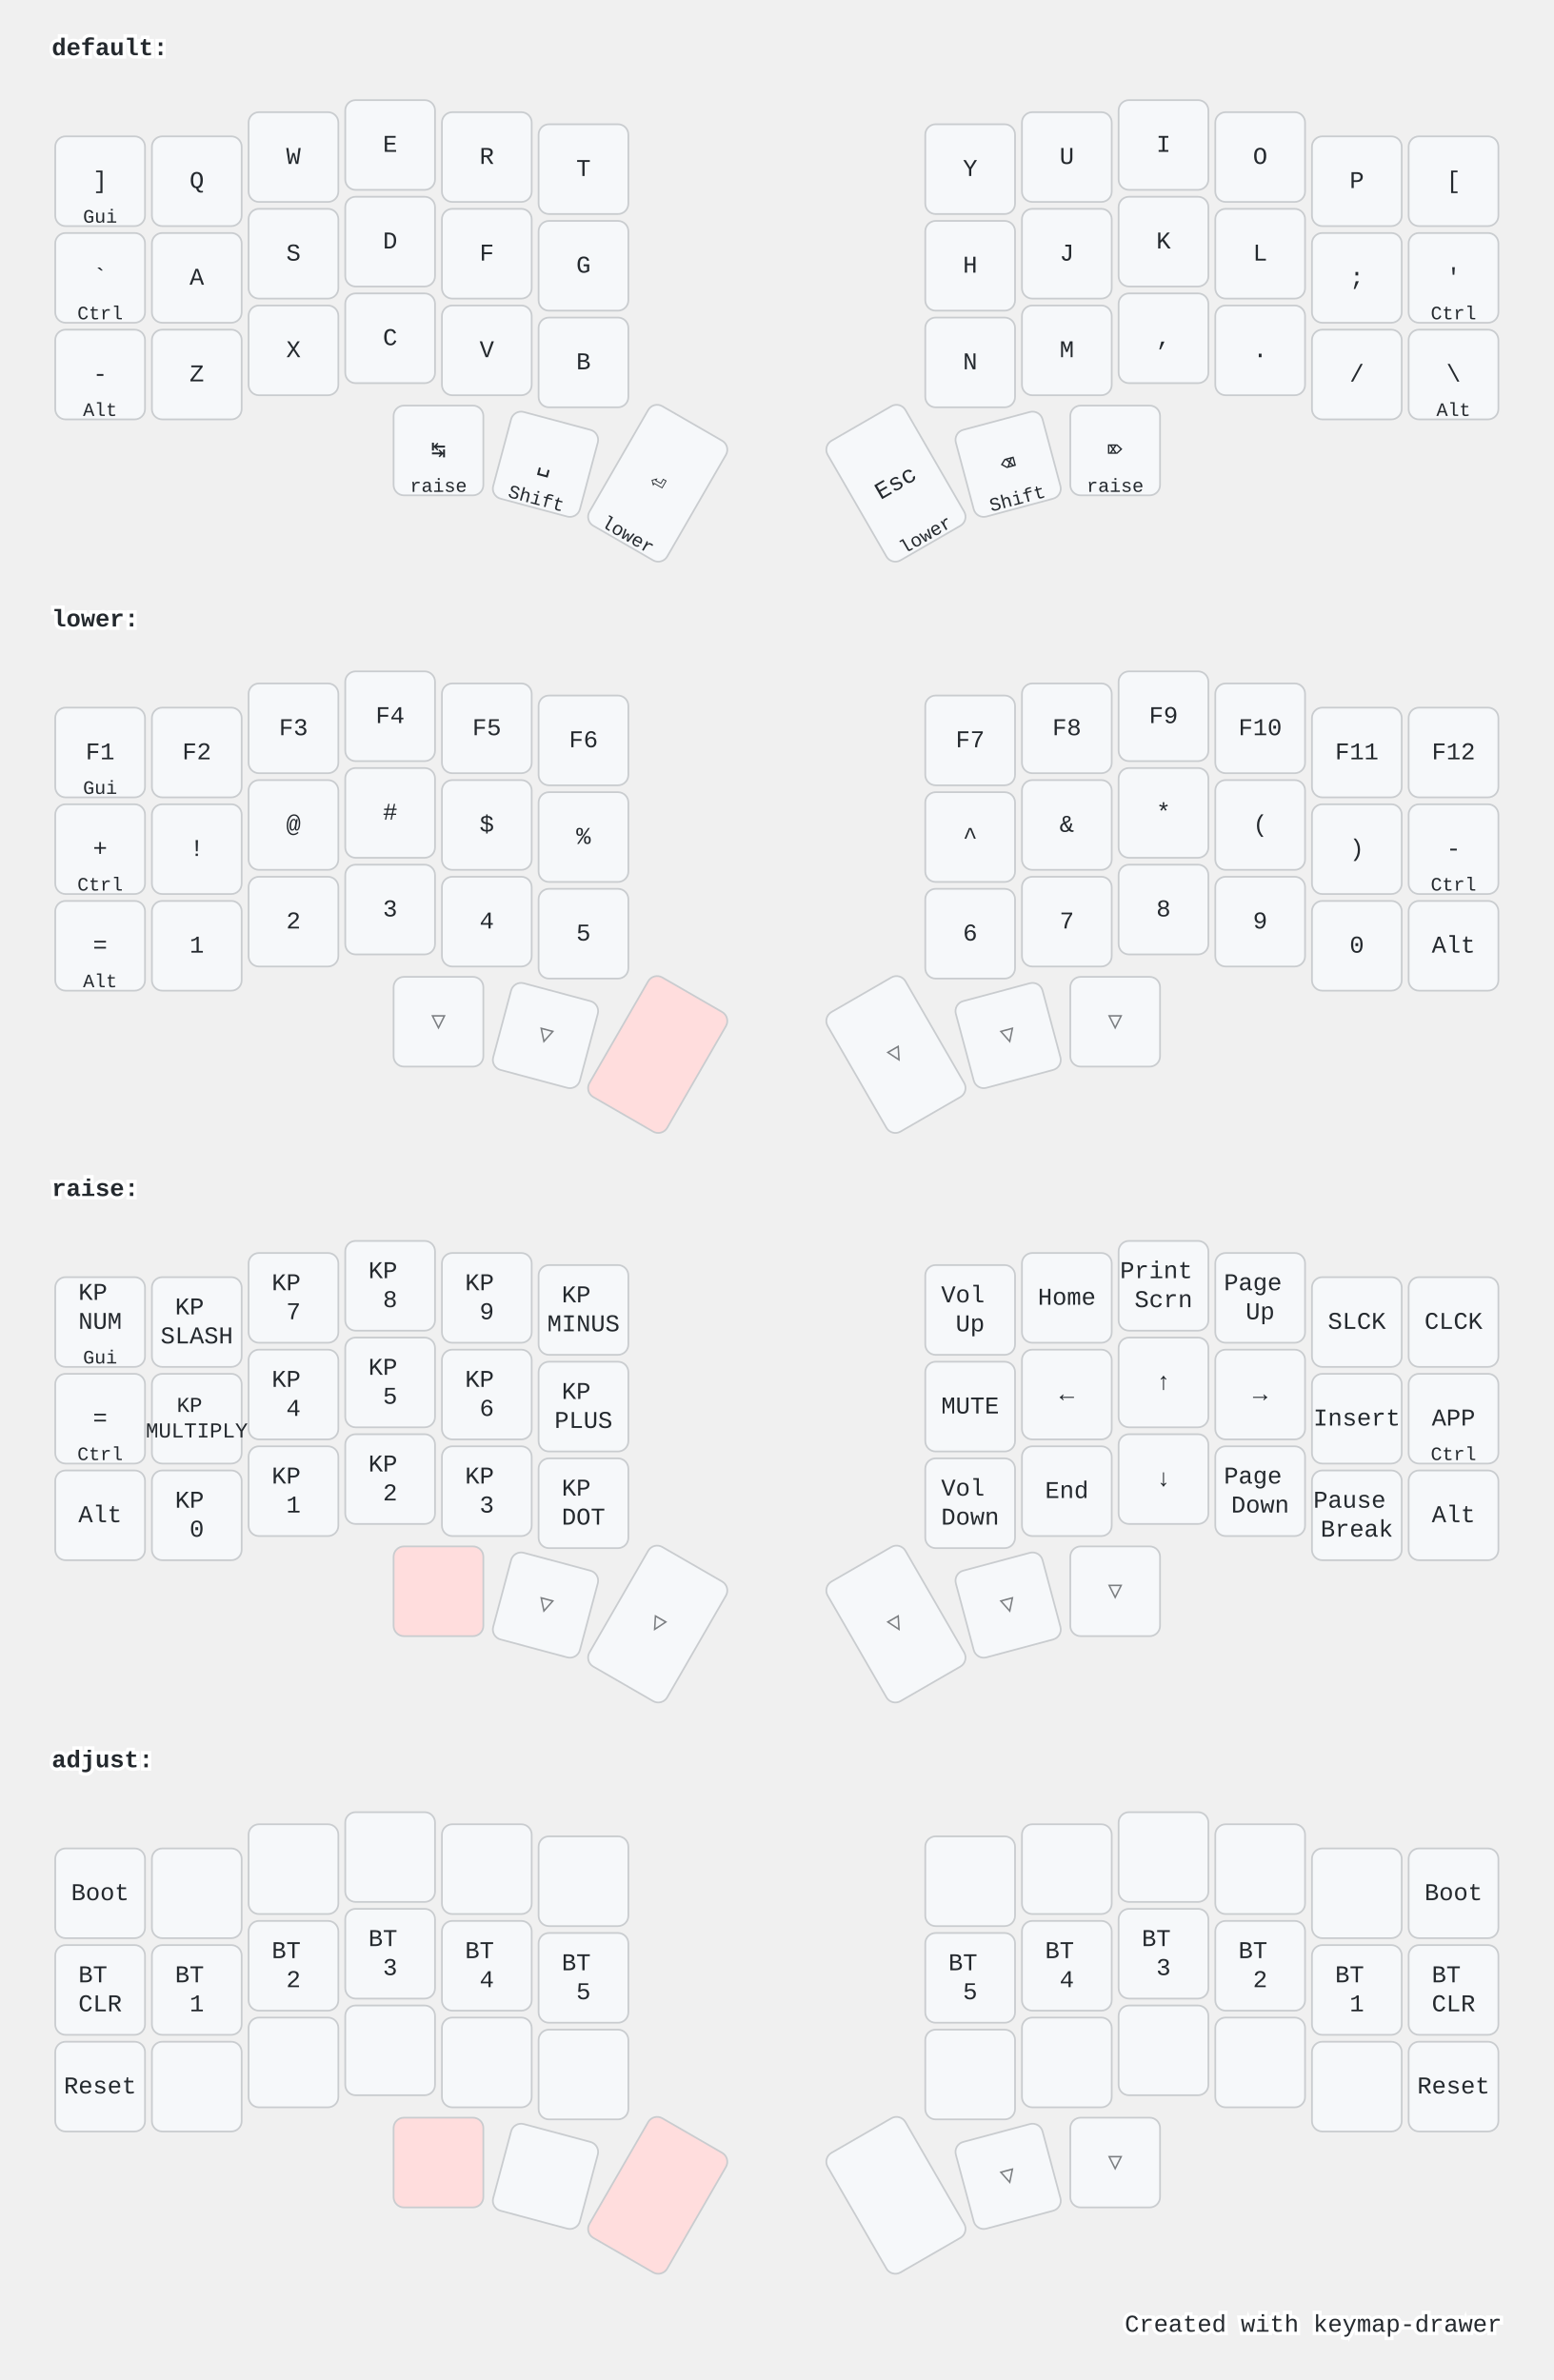
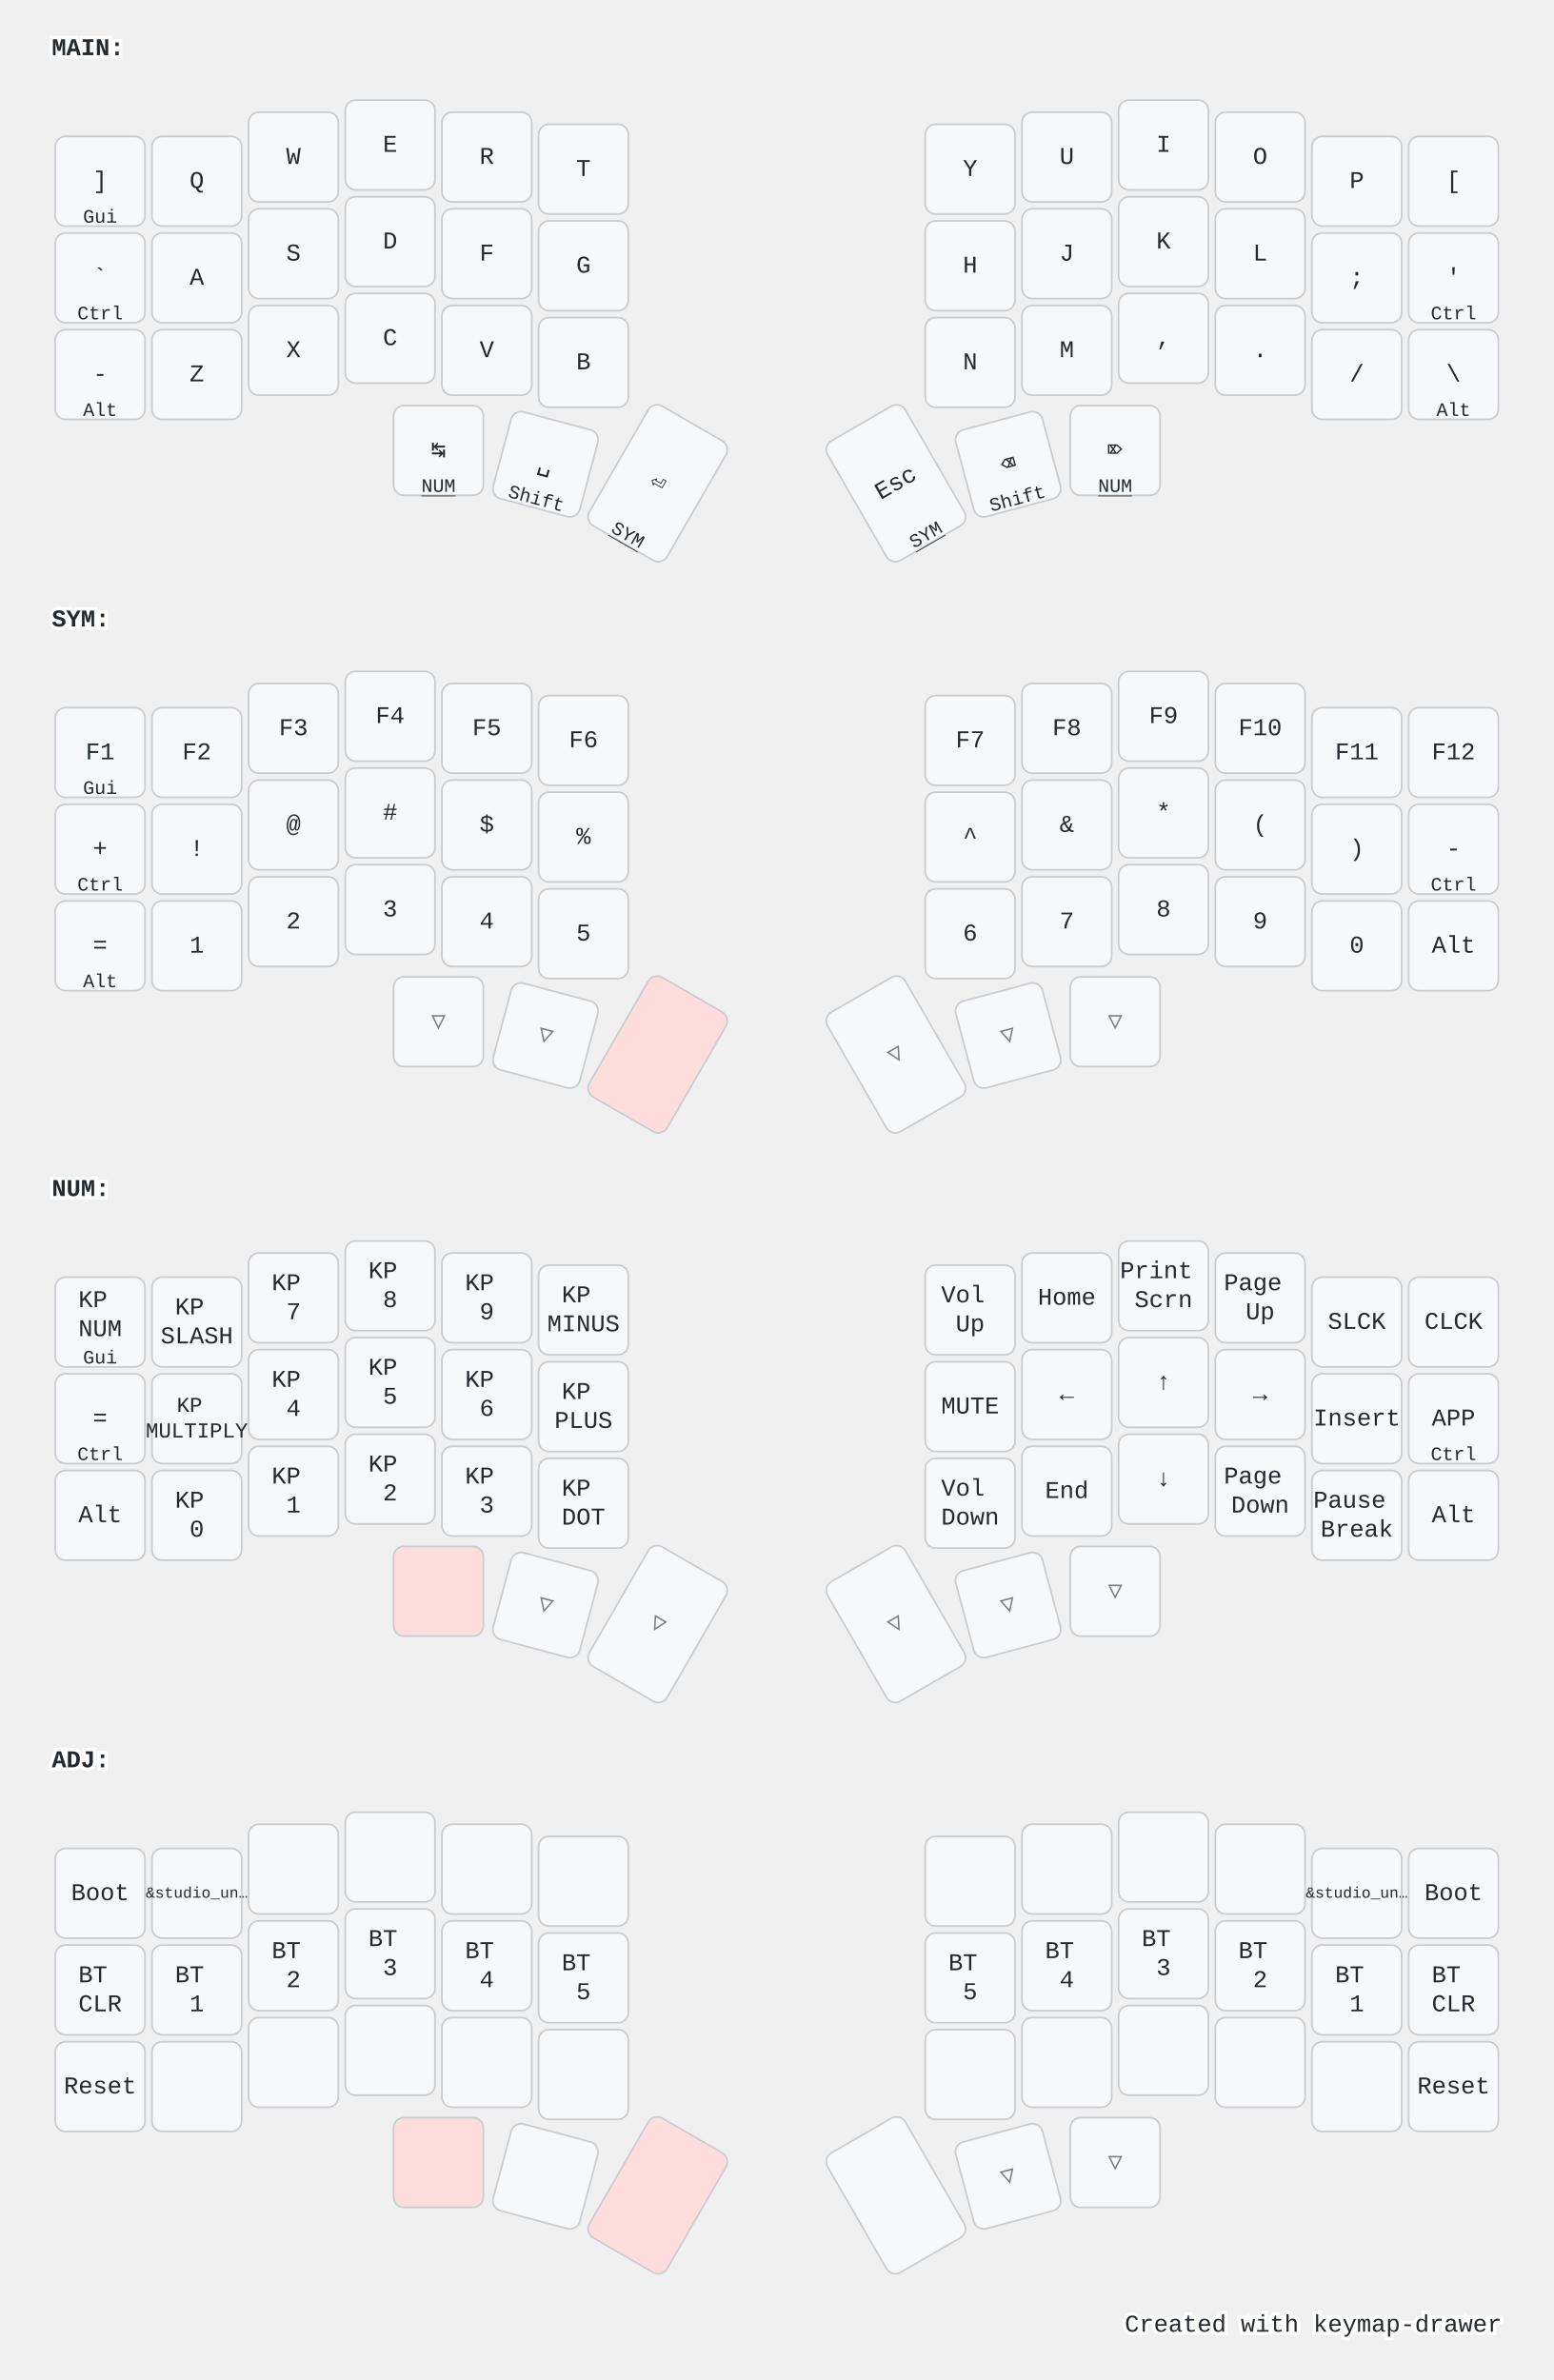
<svg xmlns="http://www.w3.org/2000/svg" width="900" height="1379" viewBox="0 0 900 1379" class="keymap">
  <style>/* inherit to force styles through use tags */
svg path {
    fill: inherit;
}

/* font and background color specifications */
svg.keymap {
    font-family: SFMono-Regular,Consolas,Liberation Mono,Menlo,monospace;
    font-size: 14px;
    font-kerning: normal;
    text-rendering: optimizeLegibility;
    fill: #24292e;
}

/* default key styling */
rect.key {
    fill: #f6f8fa;
}

rect.key, rect.combo {
    stroke: #c9cccf;
    stroke-width: 1;
}

/* default key side styling, only used is draw_key_sides is set */
rect.side {
    filter: brightness(90%);
}

/* color accent for combo boxes */
rect.combo, rect.combo-separate {
    fill: #cdf;
}

/* color accent for held keys */
rect.held, rect.combo.held {
    fill: #fdd;
}

/* color accent for ghost (optional) keys */
rect.ghost, rect.combo.ghost {
    stroke-dasharray: 4, 4;
    stroke-width: 2;
}

text {
    text-anchor: middle;
    dominant-baseline: middle;
}

/* styling for layer labels */
text.label {
    font-weight: bold;
    text-anchor: start;
    stroke: white;
    stroke-width: 4;
    paint-order: stroke;
}

/* styling for optional footer */
text.footer {
    text-anchor: end;
    dominant-baseline: auto;
    stroke: white;
    stroke-width: 4;
    paint-order: stroke;
}

- /* styling for combo tap, and key hold/shifted label text */
- text.combo, text.hold, text.shifted {
+ /* styling for combo tap, and key non-tap label text */
+ text.combo, text.hold, text.shifted, text.left, text.right, text.tl, text.tr, text.bl, text.br {
    font-size: 11px;
}

- text.hold {
+ text.hold, text.bl, text.br {
    text-anchor: middle;
    dominant-baseline: auto;
}

- text.shifted {
+ text.shifted, text.tl, text.tr {
    text-anchor: middle;
    dominant-baseline: hanging;
}

+ text.left, text.tl, text.bl {
+     text-anchor: start;
+ }
+ 
+ text.right, text.tr, text.br {
+     text-anchor: end;
+ }
+ 
+ text.layer-activator {
+     text-decoration: underline;
+ }
+ 
/* styling for hold/shifted label text in combo box */
- text.combo.hold, text.combo.shifted {
+ text.combo.hold, text.combo.shifted, text.combo.left, text.combo.right {
    font-size: 8px;
}

/* lighter symbol for transparent keys */
text.trans {
    fill: #7b7e81;
}

/* styling for combo dendrons */
path.combo {
    stroke-width: 1;
    stroke: gray;
    fill: none;
}

/* Start Tabler Icons Cleanup */
/* cannot use height/width with glyphs */
.icon-tabler &gt; path {
    fill: inherit;
    stroke: inherit;
    stroke-width: 2;
}
/* hide tabler's default box */
.icon-tabler &gt; path[stroke="none"][fill="none"] {
    visibility: hidden;
}
/* End Tabler Icons Cleanup */

@media (prefers-color-scheme: dark) {
svg.keymap { fill: #d1d6db; }
rect.key { fill: #3f4750; }
rect.key, rect.combo { stroke: #60666c; }
rect.combo, rect.combo-separate { fill: #1f3d7a; }
rect.held, rect.combo.held { fill: #854747; }
text.label, text.footer { stroke: black; }
text.trans { fill: #7e8184; }
path.combo { stroke: #7f7f7f; }

}</style>
-   <g transform="translate(30, 0)" class="layer-default">
-     <text x="0" y="28" class="label">default:</text>
+   <g transform="translate(30, 0)" class="layer-MAIN">
+     <text x="0" y="28" class="label" id="MAIN">MAIN:</text>
    <g transform="translate(0, 56)">
      <g transform="translate(28, 49)" class="key keypos-0">
        <rect rx="6" ry="6" x="-26" y="-26" width="52" height="52" class="key" />
        <text x="0" y="0" class="key tap">]</text>
        <text x="0" y="24" class="key hold">Gui</text>
      </g>
      <g transform="translate(84, 49)" class="key keypos-1">
        <rect rx="6" ry="6" x="-26" y="-26" width="52" height="52" class="key" />
        <text x="0" y="0" class="key tap">Q</text>
      </g>
      <g transform="translate(140, 35)" class="key keypos-2">
        <rect rx="6" ry="6" x="-26" y="-26" width="52" height="52" class="key" />
        <text x="0" y="0" class="key tap">W</text>
      </g>
      <g transform="translate(196, 28)" class="key keypos-3">
        <rect rx="6" ry="6" x="-26" y="-26" width="52" height="52" class="key" />
        <text x="0" y="0" class="key tap">E</text>
      </g>
      <g transform="translate(252, 35)" class="key keypos-4">
        <rect rx="6" ry="6" x="-26" y="-26" width="52" height="52" class="key" />
        <text x="0" y="0" class="key tap">R</text>
      </g>
      <g transform="translate(308, 42)" class="key keypos-5">
        <rect rx="6" ry="6" x="-26" y="-26" width="52" height="52" class="key" />
        <text x="0" y="0" class="key tap">T</text>
      </g>
      <g transform="translate(532, 42)" class="key keypos-6">
        <rect rx="6" ry="6" x="-26" y="-26" width="52" height="52" class="key" />
        <text x="0" y="0" class="key tap">Y</text>
      </g>
      <g transform="translate(588, 35)" class="key keypos-7">
        <rect rx="6" ry="6" x="-26" y="-26" width="52" height="52" class="key" />
        <text x="0" y="0" class="key tap">U</text>
      </g>
      <g transform="translate(644, 28)" class="key keypos-8">
        <rect rx="6" ry="6" x="-26" y="-26" width="52" height="52" class="key" />
        <text x="0" y="0" class="key tap">I</text>
      </g>
      <g transform="translate(700, 35)" class="key keypos-9">
        <rect rx="6" ry="6" x="-26" y="-26" width="52" height="52" class="key" />
        <text x="0" y="0" class="key tap">O</text>
      </g>
      <g transform="translate(756, 49)" class="key keypos-10">
        <rect rx="6" ry="6" x="-26" y="-26" width="52" height="52" class="key" />
        <text x="0" y="0" class="key tap">P</text>
      </g>
      <g transform="translate(812, 49)" class="key keypos-11">
        <rect rx="6" ry="6" x="-26" y="-26" width="52" height="52" class="key" />
        <text x="0" y="0" class="key tap">[</text>
      </g>
      <g transform="translate(28, 105)" class="key keypos-12">
        <rect rx="6" ry="6" x="-26" y="-26" width="52" height="52" class="key" />
        <text x="0" y="0" class="key tap">`</text>
        <text x="0" y="24" class="key hold">Ctrl</text>
      </g>
      <g transform="translate(84, 105)" class="key keypos-13">
        <rect rx="6" ry="6" x="-26" y="-26" width="52" height="52" class="key" />
        <text x="0" y="0" class="key tap">A</text>
      </g>
      <g transform="translate(140, 91)" class="key keypos-14">
        <rect rx="6" ry="6" x="-26" y="-26" width="52" height="52" class="key" />
        <text x="0" y="0" class="key tap">S</text>
      </g>
      <g transform="translate(196, 84)" class="key keypos-15">
        <rect rx="6" ry="6" x="-26" y="-26" width="52" height="52" class="key" />
        <text x="0" y="0" class="key tap">D</text>
      </g>
      <g transform="translate(252, 91)" class="key keypos-16">
        <rect rx="6" ry="6" x="-26" y="-26" width="52" height="52" class="key" />
        <text x="0" y="0" class="key tap">F</text>
      </g>
      <g transform="translate(308, 98)" class="key keypos-17">
        <rect rx="6" ry="6" x="-26" y="-26" width="52" height="52" class="key" />
        <text x="0" y="0" class="key tap">G</text>
      </g>
      <g transform="translate(532, 98)" class="key keypos-18">
        <rect rx="6" ry="6" x="-26" y="-26" width="52" height="52" class="key" />
        <text x="0" y="0" class="key tap">H</text>
      </g>
      <g transform="translate(588, 91)" class="key keypos-19">
        <rect rx="6" ry="6" x="-26" y="-26" width="52" height="52" class="key" />
        <text x="0" y="0" class="key tap">J</text>
      </g>
      <g transform="translate(644, 84)" class="key keypos-20">
        <rect rx="6" ry="6" x="-26" y="-26" width="52" height="52" class="key" />
        <text x="0" y="0" class="key tap">K</text>
      </g>
      <g transform="translate(700, 91)" class="key keypos-21">
        <rect rx="6" ry="6" x="-26" y="-26" width="52" height="52" class="key" />
        <text x="0" y="0" class="key tap">L</text>
      </g>
      <g transform="translate(756, 105)" class="key keypos-22">
        <rect rx="6" ry="6" x="-26" y="-26" width="52" height="52" class="key" />
        <text x="0" y="0" class="key tap">;</text>
      </g>
      <g transform="translate(812, 105)" class="key keypos-23">
        <rect rx="6" ry="6" x="-26" y="-26" width="52" height="52" class="key" />
        <text x="0" y="0" class="key tap">'</text>
        <text x="0" y="24" class="key hold">Ctrl</text>
      </g>
      <g transform="translate(28, 161)" class="key keypos-24">
        <rect rx="6" ry="6" x="-26" y="-26" width="52" height="52" class="key" />
        <text x="0" y="0" class="key tap">-</text>
        <text x="0" y="24" class="key hold">Alt</text>
      </g>
      <g transform="translate(84, 161)" class="key keypos-25">
        <rect rx="6" ry="6" x="-26" y="-26" width="52" height="52" class="key" />
        <text x="0" y="0" class="key tap">Z</text>
      </g>
      <g transform="translate(140, 147)" class="key keypos-26">
        <rect rx="6" ry="6" x="-26" y="-26" width="52" height="52" class="key" />
        <text x="0" y="0" class="key tap">X</text>
      </g>
      <g transform="translate(196, 140)" class="key keypos-27">
        <rect rx="6" ry="6" x="-26" y="-26" width="52" height="52" class="key" />
        <text x="0" y="0" class="key tap">C</text>
      </g>
      <g transform="translate(252, 147)" class="key keypos-28">
        <rect rx="6" ry="6" x="-26" y="-26" width="52" height="52" class="key" />
        <text x="0" y="0" class="key tap">V</text>
      </g>
      <g transform="translate(308, 154)" class="key keypos-29">
        <rect rx="6" ry="6" x="-26" y="-26" width="52" height="52" class="key" />
        <text x="0" y="0" class="key tap">B</text>
      </g>
      <g transform="translate(532, 154)" class="key keypos-30">
        <rect rx="6" ry="6" x="-26" y="-26" width="52" height="52" class="key" />
        <text x="0" y="0" class="key tap">N</text>
      </g>
      <g transform="translate(588, 147)" class="key keypos-31">
        <rect rx="6" ry="6" x="-26" y="-26" width="52" height="52" class="key" />
        <text x="0" y="0" class="key tap">M</text>
      </g>
      <g transform="translate(644, 140)" class="key keypos-32">
        <rect rx="6" ry="6" x="-26" y="-26" width="52" height="52" class="key" />
        <text x="0" y="0" class="key tap">,</text>
      </g>
      <g transform="translate(700, 147)" class="key keypos-33">
        <rect rx="6" ry="6" x="-26" y="-26" width="52" height="52" class="key" />
        <text x="0" y="0" class="key tap">.</text>
      </g>
      <g transform="translate(756, 161)" class="key keypos-34">
        <rect rx="6" ry="6" x="-26" y="-26" width="52" height="52" class="key" />
        <text x="0" y="0" class="key tap">/</text>
      </g>
      <g transform="translate(812, 161)" class="key keypos-35">
        <rect rx="6" ry="6" x="-26" y="-26" width="52" height="52" class="key" />
        <text x="0" y="0" class="key tap">\</text>
        <text x="0" y="24" class="key hold">Alt</text>
      </g>
      <g transform="translate(224, 205)" class="key keypos-36">
        <rect rx="6" ry="6" x="-26" y="-26" width="52" height="52" class="key" />
        <text x="0" y="0" class="key tap">↹</text>
-         <text x="0" y="24" class="key hold">raise</text>
+         <a href="#NUM">
+           <text x="0" y="24" class="key hold layer-activator">NUM</text>
+         </a>
      </g>
      <g transform="translate(286, 213) rotate(15.0)" class="key keypos-37">
        <rect rx="6" ry="6" x="-26" y="-26" width="52" height="52" class="key" />
        <text x="0" y="0" class="key tap">␣</text>
        <text x="0" y="24" class="key hold">Shift</text>
      </g>
      <g transform="translate(351, 224) rotate(30.0)" class="key keypos-38">
        <rect rx="6" ry="6" x="-26" y="-40" width="52" height="80" class="key" />
        <text x="0" y="0" class="key tap">⏎</text>
-         <text x="0" y="38" class="key hold">lower</text>
+         <a href="#SYM">
+           <text x="0" y="38" class="key hold layer-activator">SYM</text>
+         </a>
      </g>
      <g transform="translate(489, 224) rotate(-30.0)" class="key keypos-39">
        <rect rx="6" ry="6" x="-26" y="-40" width="52" height="80" class="key" />
        <text x="0" y="0" class="key tap">Esc</text>
-         <text x="0" y="38" class="key hold">lower</text>
+         <a href="#SYM">
+           <text x="0" y="38" class="key hold layer-activator">SYM</text>
+         </a>
      </g>
      <g transform="translate(554, 213) rotate(-15.0)" class="key keypos-40">
        <rect rx="6" ry="6" x="-26" y="-26" width="52" height="52" class="key" />
        <text x="0" y="0" class="key tap">⌫</text>
        <text x="0" y="24" class="key hold">Shift</text>
      </g>
      <g transform="translate(616, 205)" class="key keypos-41">
        <rect rx="6" ry="6" x="-26" y="-26" width="52" height="52" class="key" />
        <text x="0" y="0" class="key tap">⌦</text>
-         <text x="0" y="24" class="key hold">raise</text>
+         <a href="#NUM">
+           <text x="0" y="24" class="key hold layer-activator">NUM</text>
+         </a>
      </g>
    </g>
  </g>
-   <g transform="translate(30, 331)" class="layer-lower">
-     <text x="0" y="28" class="label">lower:</text>
+   <g transform="translate(30, 331)" class="layer-SYM">
+     <text x="0" y="28" class="label" id="SYM">SYM:</text>
    <g transform="translate(0, 56)">
      <g transform="translate(28, 49)" class="key keypos-0">
        <rect rx="6" ry="6" x="-26" y="-26" width="52" height="52" class="key" />
        <text x="0" y="0" class="key tap">F1</text>
        <text x="0" y="24" class="key hold">Gui</text>
      </g>
      <g transform="translate(84, 49)" class="key keypos-1">
        <rect rx="6" ry="6" x="-26" y="-26" width="52" height="52" class="key" />
        <text x="0" y="0" class="key tap">F2</text>
      </g>
      <g transform="translate(140, 35)" class="key keypos-2">
        <rect rx="6" ry="6" x="-26" y="-26" width="52" height="52" class="key" />
        <text x="0" y="0" class="key tap">F3</text>
      </g>
      <g transform="translate(196, 28)" class="key keypos-3">
        <rect rx="6" ry="6" x="-26" y="-26" width="52" height="52" class="key" />
        <text x="0" y="0" class="key tap">F4</text>
      </g>
      <g transform="translate(252, 35)" class="key keypos-4">
        <rect rx="6" ry="6" x="-26" y="-26" width="52" height="52" class="key" />
        <text x="0" y="0" class="key tap">F5</text>
      </g>
      <g transform="translate(308, 42)" class="key keypos-5">
        <rect rx="6" ry="6" x="-26" y="-26" width="52" height="52" class="key" />
        <text x="0" y="0" class="key tap">F6</text>
      </g>
      <g transform="translate(532, 42)" class="key keypos-6">
        <rect rx="6" ry="6" x="-26" y="-26" width="52" height="52" class="key" />
        <text x="0" y="0" class="key tap">F7</text>
      </g>
      <g transform="translate(588, 35)" class="key keypos-7">
        <rect rx="6" ry="6" x="-26" y="-26" width="52" height="52" class="key" />
        <text x="0" y="0" class="key tap">F8</text>
      </g>
      <g transform="translate(644, 28)" class="key keypos-8">
        <rect rx="6" ry="6" x="-26" y="-26" width="52" height="52" class="key" />
        <text x="0" y="0" class="key tap">F9</text>
      </g>
      <g transform="translate(700, 35)" class="key keypos-9">
        <rect rx="6" ry="6" x="-26" y="-26" width="52" height="52" class="key" />
        <text x="0" y="0" class="key tap">F10</text>
      </g>
      <g transform="translate(756, 49)" class="key keypos-10">
        <rect rx="6" ry="6" x="-26" y="-26" width="52" height="52" class="key" />
        <text x="0" y="0" class="key tap">F11</text>
      </g>
      <g transform="translate(812, 49)" class="key keypos-11">
        <rect rx="6" ry="6" x="-26" y="-26" width="52" height="52" class="key" />
        <text x="0" y="0" class="key tap">F12</text>
      </g>
      <g transform="translate(28, 105)" class="key keypos-12">
        <rect rx="6" ry="6" x="-26" y="-26" width="52" height="52" class="key" />
        <text x="0" y="0" class="key tap">+</text>
        <text x="0" y="24" class="key hold">Ctrl</text>
      </g>
      <g transform="translate(84, 105)" class="key keypos-13">
        <rect rx="6" ry="6" x="-26" y="-26" width="52" height="52" class="key" />
        <text x="0" y="0" class="key tap">!</text>
      </g>
      <g transform="translate(140, 91)" class="key keypos-14">
        <rect rx="6" ry="6" x="-26" y="-26" width="52" height="52" class="key" />
        <text x="0" y="0" class="key tap">@</text>
      </g>
      <g transform="translate(196, 84)" class="key keypos-15">
        <rect rx="6" ry="6" x="-26" y="-26" width="52" height="52" class="key" />
        <text x="0" y="0" class="key tap">#</text>
      </g>
      <g transform="translate(252, 91)" class="key keypos-16">
        <rect rx="6" ry="6" x="-26" y="-26" width="52" height="52" class="key" />
        <text x="0" y="0" class="key tap">$</text>
      </g>
      <g transform="translate(308, 98)" class="key keypos-17">
        <rect rx="6" ry="6" x="-26" y="-26" width="52" height="52" class="key" />
        <text x="0" y="0" class="key tap">%</text>
      </g>
      <g transform="translate(532, 98)" class="key keypos-18">
        <rect rx="6" ry="6" x="-26" y="-26" width="52" height="52" class="key" />
        <text x="0" y="0" class="key tap">^</text>
      </g>
      <g transform="translate(588, 91)" class="key keypos-19">
        <rect rx="6" ry="6" x="-26" y="-26" width="52" height="52" class="key" />
        <text x="0" y="0" class="key tap">&amp;</text>
      </g>
      <g transform="translate(644, 84)" class="key keypos-20">
        <rect rx="6" ry="6" x="-26" y="-26" width="52" height="52" class="key" />
        <text x="0" y="0" class="key tap">*</text>
      </g>
      <g transform="translate(700, 91)" class="key keypos-21">
        <rect rx="6" ry="6" x="-26" y="-26" width="52" height="52" class="key" />
        <text x="0" y="0" class="key tap">(</text>
      </g>
      <g transform="translate(756, 105)" class="key keypos-22">
        <rect rx="6" ry="6" x="-26" y="-26" width="52" height="52" class="key" />
        <text x="0" y="0" class="key tap">)</text>
      </g>
      <g transform="translate(812, 105)" class="key keypos-23">
        <rect rx="6" ry="6" x="-26" y="-26" width="52" height="52" class="key" />
        <text x="0" y="0" class="key tap">-</text>
        <text x="0" y="24" class="key hold">Ctrl</text>
      </g>
      <g transform="translate(28, 161)" class="key keypos-24">
        <rect rx="6" ry="6" x="-26" y="-26" width="52" height="52" class="key" />
        <text x="0" y="0" class="key tap">=</text>
        <text x="0" y="24" class="key hold">Alt</text>
      </g>
      <g transform="translate(84, 161)" class="key keypos-25">
        <rect rx="6" ry="6" x="-26" y="-26" width="52" height="52" class="key" />
        <text x="0" y="0" class="key tap">1</text>
      </g>
      <g transform="translate(140, 147)" class="key keypos-26">
        <rect rx="6" ry="6" x="-26" y="-26" width="52" height="52" class="key" />
        <text x="0" y="0" class="key tap">2</text>
      </g>
      <g transform="translate(196, 140)" class="key keypos-27">
        <rect rx="6" ry="6" x="-26" y="-26" width="52" height="52" class="key" />
        <text x="0" y="0" class="key tap">3</text>
      </g>
      <g transform="translate(252, 147)" class="key keypos-28">
        <rect rx="6" ry="6" x="-26" y="-26" width="52" height="52" class="key" />
        <text x="0" y="0" class="key tap">4</text>
      </g>
      <g transform="translate(308, 154)" class="key keypos-29">
        <rect rx="6" ry="6" x="-26" y="-26" width="52" height="52" class="key" />
        <text x="0" y="0" class="key tap">5</text>
      </g>
      <g transform="translate(532, 154)" class="key keypos-30">
        <rect rx="6" ry="6" x="-26" y="-26" width="52" height="52" class="key" />
        <text x="0" y="0" class="key tap">6</text>
      </g>
      <g transform="translate(588, 147)" class="key keypos-31">
        <rect rx="6" ry="6" x="-26" y="-26" width="52" height="52" class="key" />
        <text x="0" y="0" class="key tap">7</text>
      </g>
      <g transform="translate(644, 140)" class="key keypos-32">
        <rect rx="6" ry="6" x="-26" y="-26" width="52" height="52" class="key" />
        <text x="0" y="0" class="key tap">8</text>
      </g>
      <g transform="translate(700, 147)" class="key keypos-33">
        <rect rx="6" ry="6" x="-26" y="-26" width="52" height="52" class="key" />
        <text x="0" y="0" class="key tap">9</text>
      </g>
      <g transform="translate(756, 161)" class="key keypos-34">
        <rect rx="6" ry="6" x="-26" y="-26" width="52" height="52" class="key" />
        <text x="0" y="0" class="key tap">0</text>
      </g>
      <g transform="translate(812, 161)" class="key keypos-35">
        <rect rx="6" ry="6" x="-26" y="-26" width="52" height="52" class="key" />
        <text x="0" y="0" class="key tap">Alt</text>
      </g>
      <g transform="translate(224, 205)" class="key trans keypos-36">
        <rect rx="6" ry="6" x="-26" y="-26" width="52" height="52" class="key trans" />
        <text x="0" y="0" class="key trans tap">▽</text>
      </g>
      <g transform="translate(286, 213) rotate(15.0)" class="key trans keypos-37">
        <rect rx="6" ry="6" x="-26" y="-26" width="52" height="52" class="key trans" />
        <text x="0" y="0" class="key trans tap">▽</text>
      </g>
      <g transform="translate(351, 224) rotate(30.0)" class="key held keypos-38">
        <rect rx="6" ry="6" x="-26" y="-40" width="52" height="80" class="key held" />
      </g>
      <g transform="translate(489, 224) rotate(-30.0)" class="key trans keypos-39">
        <rect rx="6" ry="6" x="-26" y="-40" width="52" height="80" class="key trans" />
        <text x="0" y="0" class="key trans tap">▽</text>
      </g>
      <g transform="translate(554, 213) rotate(-15.0)" class="key trans keypos-40">
        <rect rx="6" ry="6" x="-26" y="-26" width="52" height="52" class="key trans" />
        <text x="0" y="0" class="key trans tap">▽</text>
      </g>
      <g transform="translate(616, 205)" class="key trans keypos-41">
        <rect rx="6" ry="6" x="-26" y="-26" width="52" height="52" class="key trans" />
        <text x="0" y="0" class="key trans tap">▽</text>
      </g>
    </g>
  </g>
-   <g transform="translate(30, 661)" class="layer-raise">
-     <text x="0" y="28" class="label">raise:</text>
+   <g transform="translate(30, 661)" class="layer-NUM">
+     <text x="0" y="28" class="label" id="NUM">NUM:</text>
    <g transform="translate(0, 56)">
      <g transform="translate(28, 49)" class="key keypos-0">
        <rect rx="6" ry="6" x="-26" y="-26" width="52" height="52" class="key" />
        <text x="0" y="0" class="key tap">
-           <tspan x="0" dy="-1.2em">KP</tspan>
+           <tspan x="0" dy="-0.9em">KP</tspan>
          <tspan x="0" dy="1.2em">NUM</tspan>
        </text>
        <text x="0" y="24" class="key hold">Gui</text>
      </g>
      <g transform="translate(84, 49)" class="key keypos-1">
        <rect rx="6" ry="6" x="-26" y="-26" width="52" height="52" class="key" />
        <text x="0" y="0" class="key tap">
          <tspan x="0" dy="-0.6em">KP</tspan>
          <tspan x="0" dy="1.2em">SLASH</tspan>
        </text>
      </g>
      <g transform="translate(140, 35)" class="key keypos-2">
        <rect rx="6" ry="6" x="-26" y="-26" width="52" height="52" class="key" />
        <text x="0" y="0" class="key tap">
          <tspan x="0" dy="-0.6em">KP</tspan>
          <tspan x="0" dy="1.2em">7</tspan>
        </text>
      </g>
      <g transform="translate(196, 28)" class="key keypos-3">
        <rect rx="6" ry="6" x="-26" y="-26" width="52" height="52" class="key" />
        <text x="0" y="0" class="key tap">
          <tspan x="0" dy="-0.6em">KP</tspan>
          <tspan x="0" dy="1.2em">8</tspan>
        </text>
      </g>
      <g transform="translate(252, 35)" class="key keypos-4">
        <rect rx="6" ry="6" x="-26" y="-26" width="52" height="52" class="key" />
        <text x="0" y="0" class="key tap">
          <tspan x="0" dy="-0.6em">KP</tspan>
          <tspan x="0" dy="1.2em">9</tspan>
        </text>
      </g>
      <g transform="translate(308, 42)" class="key keypos-5">
        <rect rx="6" ry="6" x="-26" y="-26" width="52" height="52" class="key" />
        <text x="0" y="0" class="key tap">
          <tspan x="0" dy="-0.6em">KP</tspan>
          <tspan x="0" dy="1.2em">MINUS</tspan>
        </text>
      </g>
      <g transform="translate(532, 42)" class="key keypos-6">
        <rect rx="6" ry="6" x="-26" y="-26" width="52" height="52" class="key" />
        <text x="0" y="0" class="key tap">
          <tspan x="0" dy="-0.6em">Vol</tspan>
          <tspan x="0" dy="1.2em">Up</tspan>
        </text>
      </g>
      <g transform="translate(588, 35)" class="key keypos-7">
        <rect rx="6" ry="6" x="-26" y="-26" width="52" height="52" class="key" />
        <text x="0" y="0" class="key tap">Home</text>
      </g>
      <g transform="translate(644, 28)" class="key keypos-8">
        <rect rx="6" ry="6" x="-26" y="-26" width="52" height="52" class="key" />
        <text x="0" y="0" class="key tap">
          <tspan x="0" dy="-0.6em">Print</tspan>
          <tspan x="0" dy="1.2em">Scrn</tspan>
        </text>
      </g>
      <g transform="translate(700, 35)" class="key keypos-9">
        <rect rx="6" ry="6" x="-26" y="-26" width="52" height="52" class="key" />
        <text x="0" y="0" class="key tap">
          <tspan x="0" dy="-0.6em">Page</tspan>
          <tspan x="0" dy="1.2em">Up</tspan>
        </text>
      </g>
      <g transform="translate(756, 49)" class="key keypos-10">
        <rect rx="6" ry="6" x="-26" y="-26" width="52" height="52" class="key" />
        <text x="0" y="0" class="key tap">SLCK</text>
      </g>
      <g transform="translate(812, 49)" class="key keypos-11">
        <rect rx="6" ry="6" x="-26" y="-26" width="52" height="52" class="key" />
        <text x="0" y="0" class="key tap">CLCK</text>
      </g>
      <g transform="translate(28, 105)" class="key keypos-12">
        <rect rx="6" ry="6" x="-26" y="-26" width="52" height="52" class="key" />
        <text x="0" y="0" class="key tap">=</text>
        <text x="0" y="24" class="key hold">Ctrl</text>
      </g>
      <g transform="translate(84, 105)" class="key keypos-13">
        <rect rx="6" ry="6" x="-26" y="-26" width="52" height="52" class="key" />
        <text x="0" y="0" class="key tap">
          <tspan x="0" dy="-0.6em" style="font-size: 88%">KP</tspan>
          <tspan x="0" dy="1.2em" style="font-size: 88%">MULTIPLY</tspan>
        </text>
      </g>
      <g transform="translate(140, 91)" class="key keypos-14">
        <rect rx="6" ry="6" x="-26" y="-26" width="52" height="52" class="key" />
        <text x="0" y="0" class="key tap">
          <tspan x="0" dy="-0.6em">KP</tspan>
          <tspan x="0" dy="1.2em">4</tspan>
        </text>
      </g>
      <g transform="translate(196, 84)" class="key keypos-15">
        <rect rx="6" ry="6" x="-26" y="-26" width="52" height="52" class="key" />
        <text x="0" y="0" class="key tap">
          <tspan x="0" dy="-0.6em">KP</tspan>
          <tspan x="0" dy="1.2em">5</tspan>
        </text>
      </g>
      <g transform="translate(252, 91)" class="key keypos-16">
        <rect rx="6" ry="6" x="-26" y="-26" width="52" height="52" class="key" />
        <text x="0" y="0" class="key tap">
          <tspan x="0" dy="-0.6em">KP</tspan>
          <tspan x="0" dy="1.2em">6</tspan>
        </text>
      </g>
      <g transform="translate(308, 98)" class="key keypos-17">
        <rect rx="6" ry="6" x="-26" y="-26" width="52" height="52" class="key" />
        <text x="0" y="0" class="key tap">
          <tspan x="0" dy="-0.6em">KP</tspan>
          <tspan x="0" dy="1.2em">PLUS</tspan>
        </text>
      </g>
      <g transform="translate(532, 98)" class="key keypos-18">
        <rect rx="6" ry="6" x="-26" y="-26" width="52" height="52" class="key" />
        <text x="0" y="0" class="key tap">MUTE</text>
      </g>
      <g transform="translate(588, 91)" class="key keypos-19">
        <rect rx="6" ry="6" x="-26" y="-26" width="52" height="52" class="key" />
        <text x="0" y="0" class="key tap">←</text>
      </g>
      <g transform="translate(644, 84)" class="key keypos-20">
        <rect rx="6" ry="6" x="-26" y="-26" width="52" height="52" class="key" />
        <text x="0" y="0" class="key tap">↑</text>
      </g>
      <g transform="translate(700, 91)" class="key keypos-21">
        <rect rx="6" ry="6" x="-26" y="-26" width="52" height="52" class="key" />
        <text x="0" y="0" class="key tap">→</text>
      </g>
      <g transform="translate(756, 105)" class="key keypos-22">
        <rect rx="6" ry="6" x="-26" y="-26" width="52" height="52" class="key" />
        <text x="0" y="0" class="key tap">Insert</text>
      </g>
      <g transform="translate(812, 105)" class="key keypos-23">
        <rect rx="6" ry="6" x="-26" y="-26" width="52" height="52" class="key" />
        <text x="0" y="0" class="key tap">APP</text>
        <text x="0" y="24" class="key hold">Ctrl</text>
      </g>
      <g transform="translate(28, 161)" class="key keypos-24">
        <rect rx="6" ry="6" x="-26" y="-26" width="52" height="52" class="key" />
        <text x="0" y="0" class="key tap">Alt</text>
      </g>
      <g transform="translate(84, 161)" class="key keypos-25">
        <rect rx="6" ry="6" x="-26" y="-26" width="52" height="52" class="key" />
        <text x="0" y="0" class="key tap">
          <tspan x="0" dy="-0.6em">KP</tspan>
          <tspan x="0" dy="1.2em">0</tspan>
        </text>
      </g>
      <g transform="translate(140, 147)" class="key keypos-26">
        <rect rx="6" ry="6" x="-26" y="-26" width="52" height="52" class="key" />
        <text x="0" y="0" class="key tap">
          <tspan x="0" dy="-0.6em">KP</tspan>
          <tspan x="0" dy="1.2em">1</tspan>
        </text>
      </g>
      <g transform="translate(196, 140)" class="key keypos-27">
        <rect rx="6" ry="6" x="-26" y="-26" width="52" height="52" class="key" />
        <text x="0" y="0" class="key tap">
          <tspan x="0" dy="-0.6em">KP</tspan>
          <tspan x="0" dy="1.2em">2</tspan>
        </text>
      </g>
      <g transform="translate(252, 147)" class="key keypos-28">
        <rect rx="6" ry="6" x="-26" y="-26" width="52" height="52" class="key" />
        <text x="0" y="0" class="key tap">
          <tspan x="0" dy="-0.6em">KP</tspan>
          <tspan x="0" dy="1.2em">3</tspan>
        </text>
      </g>
      <g transform="translate(308, 154)" class="key keypos-29">
        <rect rx="6" ry="6" x="-26" y="-26" width="52" height="52" class="key" />
        <text x="0" y="0" class="key tap">
          <tspan x="0" dy="-0.6em">KP</tspan>
          <tspan x="0" dy="1.2em">DOT</tspan>
        </text>
      </g>
      <g transform="translate(532, 154)" class="key keypos-30">
        <rect rx="6" ry="6" x="-26" y="-26" width="52" height="52" class="key" />
        <text x="0" y="0" class="key tap">
          <tspan x="0" dy="-0.6em">Vol</tspan>
          <tspan x="0" dy="1.2em">Down</tspan>
        </text>
      </g>
      <g transform="translate(588, 147)" class="key keypos-31">
        <rect rx="6" ry="6" x="-26" y="-26" width="52" height="52" class="key" />
        <text x="0" y="0" class="key tap">End</text>
      </g>
      <g transform="translate(644, 140)" class="key keypos-32">
        <rect rx="6" ry="6" x="-26" y="-26" width="52" height="52" class="key" />
        <text x="0" y="0" class="key tap">↓</text>
      </g>
      <g transform="translate(700, 147)" class="key keypos-33">
        <rect rx="6" ry="6" x="-26" y="-26" width="52" height="52" class="key" />
        <text x="0" y="0" class="key tap">
          <tspan x="0" dy="-0.6em">Page</tspan>
          <tspan x="0" dy="1.2em">Down</tspan>
        </text>
      </g>
      <g transform="translate(756, 161)" class="key keypos-34">
        <rect rx="6" ry="6" x="-26" y="-26" width="52" height="52" class="key" />
        <text x="0" y="0" class="key tap">
          <tspan x="0" dy="-0.6em">Pause</tspan>
          <tspan x="0" dy="1.2em">Break</tspan>
        </text>
      </g>
      <g transform="translate(812, 161)" class="key keypos-35">
        <rect rx="6" ry="6" x="-26" y="-26" width="52" height="52" class="key" />
        <text x="0" y="0" class="key tap">Alt</text>
      </g>
      <g transform="translate(224, 205)" class="key held keypos-36">
        <rect rx="6" ry="6" x="-26" y="-26" width="52" height="52" class="key held" />
      </g>
      <g transform="translate(286, 213) rotate(15.0)" class="key trans keypos-37">
        <rect rx="6" ry="6" x="-26" y="-26" width="52" height="52" class="key trans" />
        <text x="0" y="0" class="key trans tap">▽</text>
      </g>
      <g transform="translate(351, 224) rotate(30.0)" class="key trans keypos-38">
        <rect rx="6" ry="6" x="-26" y="-40" width="52" height="80" class="key trans" />
        <text x="0" y="0" class="key trans tap">▽</text>
      </g>
      <g transform="translate(489, 224) rotate(-30.0)" class="key trans keypos-39">
        <rect rx="6" ry="6" x="-26" y="-40" width="52" height="80" class="key trans" />
        <text x="0" y="0" class="key trans tap">▽</text>
      </g>
      <g transform="translate(554, 213) rotate(-15.0)" class="key trans keypos-40">
        <rect rx="6" ry="6" x="-26" y="-26" width="52" height="52" class="key trans" />
        <text x="0" y="0" class="key trans tap">▽</text>
      </g>
      <g transform="translate(616, 205)" class="key trans keypos-41">
        <rect rx="6" ry="6" x="-26" y="-26" width="52" height="52" class="key trans" />
        <text x="0" y="0" class="key trans tap">▽</text>
      </g>
    </g>
  </g>
-   <g transform="translate(30, 992)" class="layer-adjust">
-     <text x="0" y="28" class="label">adjust:</text>
+   <g transform="translate(30, 992)" class="layer-ADJ">
+     <text x="0" y="28" class="label" id="ADJ">ADJ:</text>
    <g transform="translate(0, 56)">
      <g transform="translate(28, 49)" class="key keypos-0">
        <rect rx="6" ry="6" x="-26" y="-26" width="52" height="52" class="key" />
        <text x="0" y="0" class="key tap">Boot</text>
      </g>
      <g transform="translate(84, 49)" class="key keypos-1">
        <rect rx="6" ry="6" x="-26" y="-26" width="52" height="52" class="key" />
+         <text x="0" y="0" class="key tap">
+           <tspan style="font-size: 64%">&amp;studio_un…</tspan>
+         </text>
      </g>
      <g transform="translate(140, 35)" class="key keypos-2">
        <rect rx="6" ry="6" x="-26" y="-26" width="52" height="52" class="key" />
      </g>
      <g transform="translate(196, 28)" class="key keypos-3">
        <rect rx="6" ry="6" x="-26" y="-26" width="52" height="52" class="key" />
      </g>
      <g transform="translate(252, 35)" class="key keypos-4">
        <rect rx="6" ry="6" x="-26" y="-26" width="52" height="52" class="key" />
      </g>
      <g transform="translate(308, 42)" class="key keypos-5">
        <rect rx="6" ry="6" x="-26" y="-26" width="52" height="52" class="key" />
      </g>
      <g transform="translate(532, 42)" class="key keypos-6">
        <rect rx="6" ry="6" x="-26" y="-26" width="52" height="52" class="key" />
      </g>
      <g transform="translate(588, 35)" class="key keypos-7">
        <rect rx="6" ry="6" x="-26" y="-26" width="52" height="52" class="key" />
      </g>
      <g transform="translate(644, 28)" class="key keypos-8">
        <rect rx="6" ry="6" x="-26" y="-26" width="52" height="52" class="key" />
      </g>
      <g transform="translate(700, 35)" class="key keypos-9">
        <rect rx="6" ry="6" x="-26" y="-26" width="52" height="52" class="key" />
      </g>
      <g transform="translate(756, 49)" class="key keypos-10">
        <rect rx="6" ry="6" x="-26" y="-26" width="52" height="52" class="key" />
+         <text x="0" y="0" class="key tap">
+           <tspan style="font-size: 64%">&amp;studio_un…</tspan>
+         </text>
      </g>
      <g transform="translate(812, 49)" class="key keypos-11">
        <rect rx="6" ry="6" x="-26" y="-26" width="52" height="52" class="key" />
        <text x="0" y="0" class="key tap">Boot</text>
      </g>
      <g transform="translate(28, 105)" class="key keypos-12">
        <rect rx="6" ry="6" x="-26" y="-26" width="52" height="52" class="key" />
        <text x="0" y="0" class="key tap">
          <tspan x="0" dy="-0.6em">BT</tspan>
          <tspan x="0" dy="1.2em">CLR</tspan>
        </text>
      </g>
      <g transform="translate(84, 105)" class="key keypos-13">
        <rect rx="6" ry="6" x="-26" y="-26" width="52" height="52" class="key" />
        <text x="0" y="0" class="key tap">
          <tspan x="0" dy="-0.6em">BT</tspan>
          <tspan x="0" dy="1.2em">1</tspan>
        </text>
      </g>
      <g transform="translate(140, 91)" class="key keypos-14">
        <rect rx="6" ry="6" x="-26" y="-26" width="52" height="52" class="key" />
        <text x="0" y="0" class="key tap">
          <tspan x="0" dy="-0.6em">BT</tspan>
          <tspan x="0" dy="1.2em">2</tspan>
        </text>
      </g>
      <g transform="translate(196, 84)" class="key keypos-15">
        <rect rx="6" ry="6" x="-26" y="-26" width="52" height="52" class="key" />
        <text x="0" y="0" class="key tap">
          <tspan x="0" dy="-0.6em">BT</tspan>
          <tspan x="0" dy="1.2em">3</tspan>
        </text>
      </g>
      <g transform="translate(252, 91)" class="key keypos-16">
        <rect rx="6" ry="6" x="-26" y="-26" width="52" height="52" class="key" />
        <text x="0" y="0" class="key tap">
          <tspan x="0" dy="-0.6em">BT</tspan>
          <tspan x="0" dy="1.2em">4</tspan>
        </text>
      </g>
      <g transform="translate(308, 98)" class="key keypos-17">
        <rect rx="6" ry="6" x="-26" y="-26" width="52" height="52" class="key" />
        <text x="0" y="0" class="key tap">
          <tspan x="0" dy="-0.6em">BT</tspan>
          <tspan x="0" dy="1.2em">5</tspan>
        </text>
      </g>
      <g transform="translate(532, 98)" class="key keypos-18">
        <rect rx="6" ry="6" x="-26" y="-26" width="52" height="52" class="key" />
        <text x="0" y="0" class="key tap">
          <tspan x="0" dy="-0.6em">BT</tspan>
          <tspan x="0" dy="1.2em">5</tspan>
        </text>
      </g>
      <g transform="translate(588, 91)" class="key keypos-19">
        <rect rx="6" ry="6" x="-26" y="-26" width="52" height="52" class="key" />
        <text x="0" y="0" class="key tap">
          <tspan x="0" dy="-0.6em">BT</tspan>
          <tspan x="0" dy="1.2em">4</tspan>
        </text>
      </g>
      <g transform="translate(644, 84)" class="key keypos-20">
        <rect rx="6" ry="6" x="-26" y="-26" width="52" height="52" class="key" />
        <text x="0" y="0" class="key tap">
          <tspan x="0" dy="-0.6em">BT</tspan>
          <tspan x="0" dy="1.2em">3</tspan>
        </text>
      </g>
      <g transform="translate(700, 91)" class="key keypos-21">
        <rect rx="6" ry="6" x="-26" y="-26" width="52" height="52" class="key" />
        <text x="0" y="0" class="key tap">
          <tspan x="0" dy="-0.6em">BT</tspan>
          <tspan x="0" dy="1.2em">2</tspan>
        </text>
      </g>
      <g transform="translate(756, 105)" class="key keypos-22">
        <rect rx="6" ry="6" x="-26" y="-26" width="52" height="52" class="key" />
        <text x="0" y="0" class="key tap">
          <tspan x="0" dy="-0.6em">BT</tspan>
          <tspan x="0" dy="1.2em">1</tspan>
        </text>
      </g>
      <g transform="translate(812, 105)" class="key keypos-23">
        <rect rx="6" ry="6" x="-26" y="-26" width="52" height="52" class="key" />
        <text x="0" y="0" class="key tap">
          <tspan x="0" dy="-0.6em">BT</tspan>
          <tspan x="0" dy="1.2em">CLR</tspan>
        </text>
      </g>
      <g transform="translate(28, 161)" class="key keypos-24">
        <rect rx="6" ry="6" x="-26" y="-26" width="52" height="52" class="key" />
        <text x="0" y="0" class="key tap">Reset</text>
      </g>
      <g transform="translate(84, 161)" class="key keypos-25">
        <rect rx="6" ry="6" x="-26" y="-26" width="52" height="52" class="key" />
      </g>
      <g transform="translate(140, 147)" class="key keypos-26">
        <rect rx="6" ry="6" x="-26" y="-26" width="52" height="52" class="key" />
      </g>
      <g transform="translate(196, 140)" class="key keypos-27">
        <rect rx="6" ry="6" x="-26" y="-26" width="52" height="52" class="key" />
      </g>
      <g transform="translate(252, 147)" class="key keypos-28">
        <rect rx="6" ry="6" x="-26" y="-26" width="52" height="52" class="key" />
      </g>
      <g transform="translate(308, 154)" class="key keypos-29">
        <rect rx="6" ry="6" x="-26" y="-26" width="52" height="52" class="key" />
      </g>
      <g transform="translate(532, 154)" class="key keypos-30">
        <rect rx="6" ry="6" x="-26" y="-26" width="52" height="52" class="key" />
      </g>
      <g transform="translate(588, 147)" class="key keypos-31">
        <rect rx="6" ry="6" x="-26" y="-26" width="52" height="52" class="key" />
      </g>
      <g transform="translate(644, 140)" class="key keypos-32">
        <rect rx="6" ry="6" x="-26" y="-26" width="52" height="52" class="key" />
      </g>
      <g transform="translate(700, 147)" class="key keypos-33">
        <rect rx="6" ry="6" x="-26" y="-26" width="52" height="52" class="key" />
      </g>
      <g transform="translate(756, 161)" class="key keypos-34">
        <rect rx="6" ry="6" x="-26" y="-26" width="52" height="52" class="key" />
      </g>
      <g transform="translate(812, 161)" class="key keypos-35">
        <rect rx="6" ry="6" x="-26" y="-26" width="52" height="52" class="key" />
        <text x="0" y="0" class="key tap">Reset</text>
      </g>
      <g transform="translate(224, 205)" class="key held keypos-36">
        <rect rx="6" ry="6" x="-26" y="-26" width="52" height="52" class="key held" />
      </g>
      <g transform="translate(286, 213) rotate(15.0)" class="key keypos-37">
        <rect rx="6" ry="6" x="-26" y="-26" width="52" height="52" class="key" />
      </g>
      <g transform="translate(351, 224) rotate(30.0)" class="key held keypos-38">
        <rect rx="6" ry="6" x="-26" y="-40" width="52" height="80" class="key held" />
      </g>
      <g transform="translate(489, 224) rotate(-30.0)" class="key keypos-39">
        <rect rx="6" ry="6" x="-26" y="-40" width="52" height="80" class="key" />
      </g>
      <g transform="translate(554, 213) rotate(-15.0)" class="key trans keypos-40">
        <rect rx="6" ry="6" x="-26" y="-26" width="52" height="52" class="key trans" />
        <text x="0" y="0" class="key trans tap">▽</text>
      </g>
      <g transform="translate(616, 205)" class="key trans keypos-41">
        <rect rx="6" ry="6" x="-26" y="-26" width="52" height="52" class="key trans" />
        <text x="0" y="0" class="key trans tap">▽</text>
      </g>
    </g>
  </g>
  <text x="870.0" y="1351.0" class="footer">Created with <a href="https://github.com/caksoylar/keymap-drawer">keymap-drawer</a>
  </text>
</svg>
